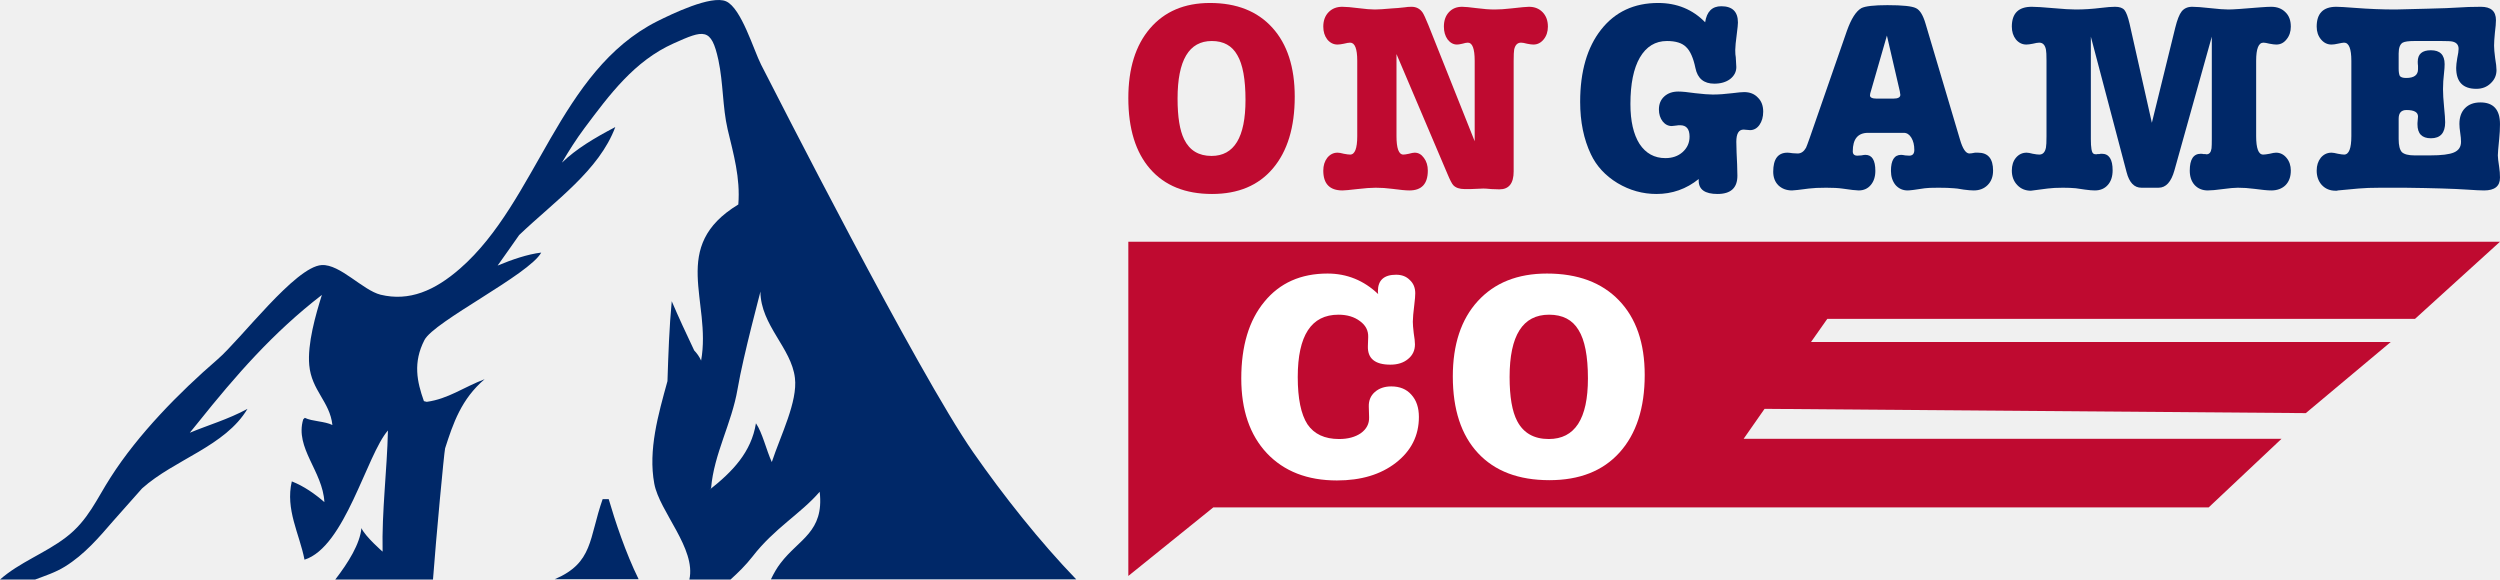
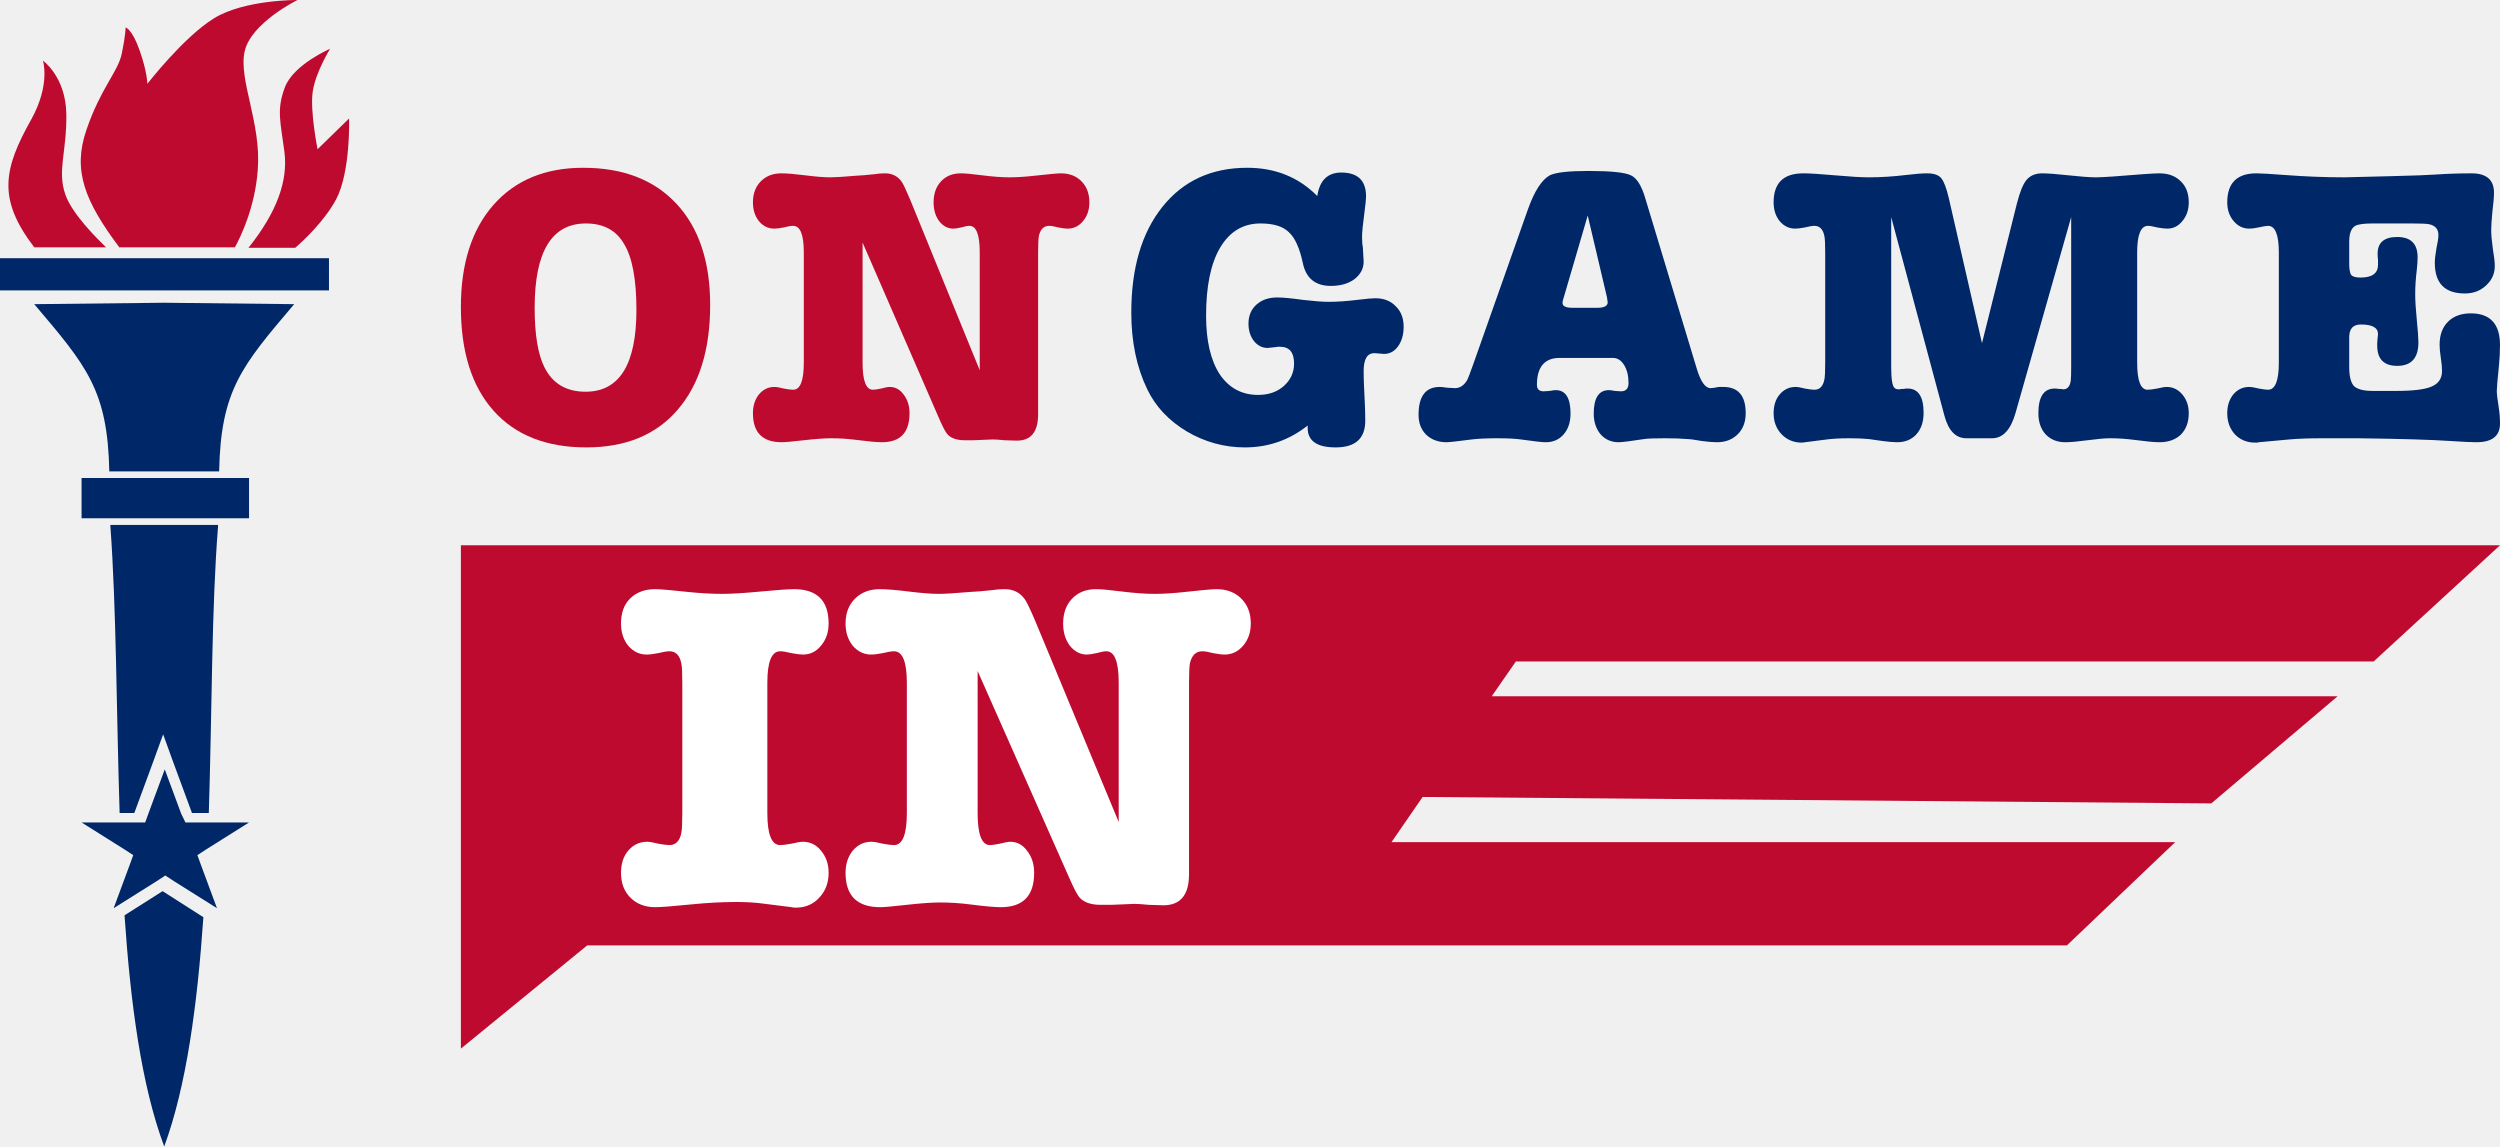
- <svg xmlns="http://www.w3.org/2000/svg" width="220" height="51" viewBox="0 0 220 51" fill="none">
-   <path d="M5.797 47.291C7.756 45.808 8.523 43.877 9.745 41.991C12.143 38.236 15.746 34.559 19.13 31.638C21.198 29.861 25.977 23.464 28.311 23.325C29.925 23.232 31.93 25.55 33.497 25.936C36.004 26.539 38.244 25.596 40.5 23.619C47.284 17.685 49.164 6.25 57.828 1.877C59.097 1.244 62.591 -0.456 63.891 0.116C65.239 0.703 66.335 4.442 66.978 5.694C68.027 7.734 80.78 32.828 85.637 39.797C88.285 43.598 91.528 47.693 94.709 50.984H67.839C68.09 50.459 68.372 49.965 68.685 49.563C70.299 47.431 72.539 46.828 72.132 43.274C70.456 45.221 68.153 46.472 66.21 48.991C65.63 49.733 64.972 50.382 64.283 51H60.664C61.275 48.28 58.032 45.02 57.577 42.563C57.029 39.612 57.922 36.49 58.737 33.539C58.815 31.175 58.893 28.826 59.113 26.508C59.708 27.899 60.397 29.382 61.087 30.835C61.322 31.082 61.541 31.376 61.698 31.731C62.638 26.477 58.862 21.703 64.972 17.994C65.16 15.645 64.549 13.559 64.032 11.38C63.578 9.418 63.656 7.332 63.218 5.277C62.591 2.403 61.948 2.619 59.269 3.824C55.823 5.369 53.645 8.321 51.436 11.272C50.699 12.261 50.057 13.281 49.446 14.316C50.715 13.096 52.266 12.168 54.146 11.18C52.721 14.996 48.866 17.654 45.686 20.683C45.545 20.899 44.291 22.661 43.79 23.371C45.044 22.846 46.438 22.367 47.629 22.228C46.563 24.159 38.197 28.285 37.351 29.923C36.333 31.901 36.693 33.585 37.304 35.3C37.382 35.316 37.476 35.347 37.555 35.362C39.45 35.1 40.782 34.08 42.647 33.369C40.594 35.115 39.873 37.263 39.168 39.457C39.074 39.89 38.385 47.23 38.103 51H29.502C30.661 49.501 31.68 47.848 31.805 46.472C32.134 47.214 33.7 48.574 33.669 48.543C33.591 44.974 34.061 41.389 34.139 37.881C32.259 40.029 30.363 48.141 26.791 49.254C26.791 49.238 26.791 49.223 26.791 49.223C26.353 46.982 25.099 44.834 25.679 42.362C26.744 42.779 27.731 43.475 28.546 44.186C28.405 41.466 25.93 39.426 26.682 36.907C26.729 36.861 26.776 36.815 26.823 36.769C27.481 37.093 28.577 37.062 29.251 37.402C29.032 35.347 27.418 34.373 27.214 32.133C27.042 30.248 27.778 27.698 28.327 25.952C24.034 29.259 20.759 33.029 17.454 37.155C17.203 37.464 16.952 37.773 16.702 38.082C18.331 37.402 20.07 36.907 21.778 35.98C19.804 39.287 15.37 40.415 12.503 42.98C12.456 43.027 10.795 44.896 9.98 45.824C8.711 47.291 7.442 48.79 5.719 49.856C4.873 50.382 3.949 50.675 3.087 51H0C1.708 49.486 3.98 48.682 5.797 47.291ZM64.909 34.219C64.392 37.278 62.826 39.921 62.575 42.965L62.434 43.104C64.455 41.512 66.116 39.797 66.523 37.248C67.087 38.066 67.432 39.596 67.918 40.662C68.701 38.298 70.205 35.347 69.954 33.261C69.641 30.603 66.946 28.641 66.915 25.658C66.946 25.627 65.427 31.19 64.909 34.219Z" fill="#002868" />
-   <path d="M53.033 43.923C53.018 43.923 53.582 43.923 53.566 43.923C54.114 45.808 55.054 48.651 56.198 50.969H48.819C52.219 49.517 51.811 47.4 53.033 43.923Z" fill="#002868" />
-   <path d="M106.661 17.07C104.313 17.07 102.498 16.336 101.216 14.87C99.934 13.404 99.293 11.324 99.293 8.63C99.293 6.032 99.926 3.992 101.193 2.51C102.475 1.011 104.236 0.262 106.476 0.262C108.824 0.262 110.655 0.987 111.968 2.438C113.281 3.888 113.937 5.912 113.937 8.51C113.937 11.204 113.296 13.308 112.014 14.822C110.747 16.32 108.963 17.07 106.661 17.07ZM106.638 3.609C104.63 3.609 103.626 5.299 103.626 8.678C103.626 10.288 103.819 11.483 104.205 12.264C104.684 13.236 105.487 13.722 106.615 13.722C108.608 13.722 109.604 12.081 109.604 8.797C109.604 6.98 109.365 5.665 108.886 4.853C108.422 4.024 107.673 3.609 106.638 3.609Z" fill="#BF0A30" />
-   <path d="M125.695 2.199L129.773 12.431V5.355C129.773 4.287 129.572 3.753 129.17 3.753C129.062 3.753 128.9 3.785 128.684 3.848C128.483 3.896 128.328 3.92 128.22 3.92C127.896 3.92 127.618 3.769 127.386 3.466C127.17 3.163 127.062 2.788 127.062 2.342C127.062 1.816 127.208 1.394 127.502 1.075C127.795 0.756 128.182 0.597 128.661 0.597C128.908 0.597 129.333 0.637 129.935 0.716C130.538 0.796 131.071 0.836 131.534 0.836C131.951 0.836 132.438 0.804 132.994 0.74C133.828 0.645 134.346 0.597 134.546 0.597C135.041 0.597 135.442 0.756 135.751 1.075C136.06 1.394 136.215 1.816 136.215 2.342C136.215 2.788 136.091 3.163 135.844 3.466C135.597 3.769 135.296 3.92 134.94 3.92C134.801 3.92 134.616 3.896 134.384 3.848C134.152 3.785 133.975 3.753 133.851 3.753C133.542 3.753 133.341 3.952 133.249 4.35C133.218 4.51 133.202 4.845 133.202 5.355V15.085C133.202 16.137 132.785 16.663 131.951 16.663C131.797 16.663 131.557 16.655 131.233 16.639C130.924 16.607 130.692 16.591 130.538 16.591C130.522 16.591 130.144 16.607 129.402 16.639C129.402 16.639 129.232 16.639 128.892 16.639C128.444 16.639 128.112 16.528 127.896 16.304C127.772 16.177 127.595 15.834 127.363 15.276L122.891 4.757V11.977C122.891 13.061 123.092 13.603 123.493 13.603C123.601 13.603 123.764 13.579 123.98 13.531C124.212 13.467 124.381 13.435 124.49 13.435C124.814 13.435 125.084 13.587 125.301 13.89C125.532 14.193 125.648 14.567 125.648 15.013C125.648 16.177 125.108 16.759 124.026 16.759C123.717 16.759 123.207 16.711 122.497 16.615C122.018 16.552 121.539 16.52 121.06 16.52C120.658 16.52 120.118 16.559 119.438 16.639C118.758 16.719 118.326 16.759 118.14 16.759C117.013 16.759 116.449 16.177 116.449 15.013C116.449 14.567 116.565 14.193 116.796 13.89C117.044 13.587 117.345 13.435 117.7 13.435C117.839 13.435 118.025 13.467 118.256 13.531C118.503 13.579 118.689 13.603 118.812 13.603C119.229 13.603 119.438 13.061 119.438 11.977V5.355C119.438 4.287 119.229 3.753 118.812 3.753C118.689 3.753 118.503 3.785 118.256 3.848C118.025 3.896 117.839 3.92 117.7 3.92C117.345 3.92 117.044 3.769 116.796 3.466C116.565 3.163 116.449 2.788 116.449 2.342C116.449 1.816 116.603 1.394 116.912 1.075C117.221 0.756 117.623 0.597 118.117 0.597C118.442 0.597 118.913 0.637 119.531 0.716C120.149 0.796 120.635 0.836 120.991 0.836C121.284 0.836 121.786 0.804 122.497 0.74C122.821 0.724 123.192 0.693 123.609 0.645C123.794 0.613 123.995 0.597 124.212 0.597C124.629 0.597 124.953 0.764 125.185 1.099C125.277 1.226 125.447 1.593 125.695 2.199Z" fill="#BF0A30" />
-   <path d="M145.913 0.262C147.569 0.262 148.949 0.828 150.053 1.96C150.195 1.019 150.668 0.549 151.472 0.549C152.449 0.549 152.938 1.027 152.938 1.984C152.938 2.143 152.907 2.462 152.844 2.94C152.749 3.657 152.702 4.143 152.702 4.398C152.702 4.685 152.717 4.9 152.749 5.044C152.781 5.554 152.796 5.841 152.796 5.904C152.796 6.319 152.615 6.67 152.252 6.956C151.89 7.227 151.424 7.363 150.857 7.363C149.942 7.363 149.39 6.909 149.201 6C149.012 5.092 148.736 4.47 148.373 4.135C148.026 3.785 147.467 3.609 146.694 3.609C145.669 3.609 144.873 4.095 144.305 5.068C143.753 6.024 143.477 7.387 143.477 9.156C143.477 10.654 143.745 11.826 144.281 12.67C144.833 13.499 145.59 13.914 146.552 13.914C147.167 13.914 147.672 13.738 148.066 13.388C148.476 13.021 148.681 12.567 148.681 12.025C148.681 11.355 148.405 11.021 147.853 11.021C147.821 11.021 147.774 11.021 147.711 11.021C147.648 11.037 147.593 11.045 147.545 11.045C147.293 11.077 147.151 11.092 147.12 11.092C146.804 11.092 146.536 10.957 146.316 10.686C146.095 10.399 145.984 10.049 145.984 9.634C145.984 9.156 146.142 8.773 146.457 8.487C146.773 8.2 147.183 8.056 147.687 8.056C148.018 8.056 148.515 8.104 149.177 8.2C149.855 8.279 150.368 8.319 150.715 8.319C151.235 8.319 151.811 8.279 152.441 8.2C152.946 8.136 153.293 8.104 153.482 8.104C153.987 8.104 154.389 8.263 154.688 8.582C155.004 8.885 155.162 9.299 155.162 9.825C155.162 10.288 155.051 10.678 154.83 10.997C154.61 11.3 154.334 11.451 154.003 11.451L153.435 11.403C153.009 11.403 152.796 11.762 152.796 12.479C152.796 12.782 152.804 13.101 152.82 13.435L152.867 14.463C152.883 14.814 152.891 15.149 152.891 15.468C152.891 16.535 152.307 17.07 151.141 17.07C150.037 17.07 149.485 16.679 149.485 15.898V15.755C148.397 16.631 147.159 17.07 145.771 17.07C144.557 17.07 143.414 16.751 142.342 16.113C141.27 15.46 140.489 14.615 140 13.579C139.37 12.256 139.054 10.718 139.054 8.965C139.054 6.287 139.669 4.167 140.899 2.605C142.129 1.043 143.8 0.262 145.913 0.262Z" fill="#002868" />
-   <path d="M167.538 11.69H164.392C163.493 11.69 163.044 12.232 163.044 13.316C163.044 13.571 163.178 13.698 163.446 13.698C163.525 13.698 163.643 13.691 163.801 13.675C163.959 13.643 164.077 13.627 164.156 13.627C164.739 13.627 165.031 14.097 165.031 15.037C165.031 15.547 164.897 15.962 164.629 16.28C164.361 16.599 164.006 16.759 163.564 16.759C163.344 16.759 162.855 16.703 162.098 16.591C161.767 16.544 161.302 16.52 160.702 16.52C160.056 16.52 159.551 16.544 159.189 16.591C158.353 16.703 157.856 16.759 157.699 16.759C157.21 16.759 156.808 16.607 156.492 16.304C156.193 16.002 156.043 15.603 156.043 15.109C156.043 13.993 156.461 13.435 157.297 13.435C157.391 13.435 157.541 13.451 157.746 13.483C157.951 13.499 158.101 13.507 158.195 13.507C158.495 13.507 158.739 13.34 158.929 13.005C158.976 12.909 159.086 12.615 159.26 12.12L162.524 2.725C162.902 1.657 163.328 0.987 163.801 0.716C164.148 0.541 164.913 0.453 166.095 0.453C167.42 0.453 168.255 0.541 168.602 0.716C168.949 0.876 169.233 1.338 169.454 2.103L172.481 12.288C172.718 13.101 172.994 13.507 173.309 13.507C173.404 13.507 173.569 13.483 173.806 13.435H174.066C174.949 13.435 175.391 13.961 175.391 15.013C175.391 15.539 175.233 15.962 174.918 16.28C174.602 16.599 174.192 16.759 173.688 16.759C173.467 16.759 173.175 16.735 172.813 16.687C172.371 16.607 172.079 16.567 171.937 16.567C171.59 16.535 171.141 16.52 170.589 16.52C169.99 16.52 169.588 16.535 169.383 16.567C168.579 16.695 168.074 16.759 167.869 16.759C167.443 16.759 167.089 16.599 166.805 16.28C166.537 15.946 166.403 15.531 166.403 15.037C166.403 14.097 166.702 13.627 167.302 13.627C167.38 13.627 167.499 13.643 167.656 13.675C167.814 13.691 167.932 13.698 168.011 13.698C168.311 13.698 168.46 13.531 168.46 13.196C168.46 12.766 168.374 12.407 168.2 12.12C168.027 11.834 167.806 11.69 167.538 11.69ZM167.183 8.032L166.048 3.131L164.581 8.224C164.566 8.271 164.558 8.327 164.558 8.391C164.558 8.582 164.755 8.678 165.149 8.678H166.616C167.026 8.678 167.231 8.566 167.231 8.343C167.231 8.359 167.215 8.255 167.183 8.032Z" fill="#002868" />
-   <path d="M187.401 2.079L189.364 10.806L191.422 2.438C191.595 1.737 191.785 1.258 191.989 1.003C192.21 0.732 192.518 0.597 192.912 0.597C193.259 0.597 193.787 0.637 194.497 0.716C195.206 0.796 195.742 0.836 196.105 0.836C196.483 0.836 197.422 0.772 198.92 0.645C199.345 0.613 199.661 0.597 199.866 0.597C200.386 0.597 200.804 0.756 201.119 1.075C201.435 1.378 201.592 1.8 201.592 2.342C201.592 2.788 201.466 3.163 201.214 3.466C200.977 3.769 200.678 3.92 200.315 3.92C200.173 3.92 199.976 3.896 199.724 3.848C199.472 3.785 199.29 3.753 199.18 3.753C198.754 3.753 198.541 4.287 198.541 5.355V11.977C198.541 13.061 198.746 13.603 199.156 13.603C199.282 13.603 199.472 13.579 199.724 13.531C199.976 13.467 200.165 13.435 200.291 13.435C200.654 13.435 200.962 13.587 201.214 13.89C201.466 14.193 201.592 14.567 201.592 15.013C201.592 15.555 201.435 15.986 201.119 16.304C200.804 16.607 200.386 16.759 199.866 16.759C199.566 16.759 199.062 16.711 198.352 16.615C197.879 16.552 197.406 16.52 196.933 16.52C196.633 16.52 196.192 16.559 195.608 16.639C195.025 16.719 194.583 16.759 194.284 16.759C193.811 16.759 193.424 16.599 193.125 16.28C192.841 15.962 192.699 15.539 192.699 15.013C192.699 14.025 193.022 13.531 193.669 13.531C193.763 13.531 193.834 13.539 193.882 13.555C193.929 13.555 193.984 13.555 194.047 13.555C194.11 13.571 194.15 13.579 194.166 13.579C194.418 13.579 194.568 13.404 194.615 13.053C194.631 12.894 194.639 12.623 194.639 12.24V3.227L191.351 14.989C191.067 16.01 190.602 16.52 189.955 16.52H188.442C187.811 16.52 187.377 16.065 187.141 15.157L183.995 3.227V12.24C183.995 12.989 184.066 13.412 184.208 13.507C184.255 13.555 184.342 13.579 184.468 13.579C184.5 13.579 184.547 13.571 184.61 13.555C184.657 13.555 184.705 13.555 184.752 13.555C184.799 13.539 184.87 13.531 184.965 13.531C185.595 13.531 185.911 14.017 185.911 14.989C185.911 15.531 185.769 15.962 185.485 16.28C185.201 16.599 184.823 16.759 184.35 16.759C184.129 16.759 183.845 16.735 183.498 16.687C183.057 16.623 182.781 16.583 182.67 16.567C182.339 16.535 181.961 16.52 181.535 16.52C180.999 16.52 180.55 16.544 180.187 16.591C179.209 16.719 178.72 16.783 178.72 16.783C178.232 16.783 177.83 16.615 177.514 16.28C177.199 15.946 177.041 15.523 177.041 15.013C177.041 14.551 177.159 14.177 177.396 13.89C177.648 13.587 177.964 13.435 178.342 13.435C178.468 13.435 178.65 13.467 178.886 13.531C179.138 13.579 179.328 13.603 179.454 13.603C179.769 13.603 179.966 13.396 180.045 12.981C180.077 12.822 180.092 12.487 180.092 11.977V5.355C180.092 4.845 180.077 4.518 180.045 4.374C179.966 3.96 179.769 3.753 179.454 3.753C179.328 3.753 179.138 3.785 178.886 3.848C178.65 3.896 178.46 3.92 178.318 3.92C177.956 3.92 177.648 3.769 177.396 3.466C177.159 3.163 177.041 2.788 177.041 2.342C177.041 1.179 177.625 0.597 178.791 0.597C179.17 0.597 179.801 0.637 180.684 0.716C181.567 0.796 182.229 0.836 182.67 0.836C183.38 0.836 184.121 0.788 184.894 0.693C185.414 0.629 185.824 0.597 186.124 0.597C186.518 0.597 186.794 0.693 186.952 0.884C187.109 1.075 187.259 1.474 187.401 2.079Z" fill="#002868" />
-   <path d="M212.478 3.609C211.957 3.609 211.61 3.657 211.437 3.753C211.2 3.896 211.082 4.215 211.082 4.709V6.048C211.082 6.319 211.114 6.526 211.177 6.67C211.256 6.797 211.445 6.861 211.744 6.861C212.438 6.861 212.785 6.606 212.785 6.096V5.785C212.769 5.689 212.762 5.57 212.762 5.426C212.762 4.757 213.148 4.422 213.92 4.422C214.725 4.422 215.127 4.829 215.127 5.641C215.127 5.865 215.111 6.112 215.079 6.383C215.016 6.909 214.985 7.395 214.985 7.841C214.985 8.255 215.016 8.781 215.079 9.419C215.143 10.056 215.174 10.503 215.174 10.758C215.174 11.698 214.756 12.168 213.92 12.168C213.132 12.168 212.738 11.762 212.738 10.949C212.738 10.869 212.738 10.829 212.738 10.829C212.738 10.75 212.754 10.559 212.785 10.256C212.785 9.873 212.446 9.682 211.768 9.682C211.311 9.682 211.082 9.937 211.082 10.447V12.24C211.082 12.798 211.177 13.181 211.366 13.388C211.571 13.579 211.942 13.675 212.478 13.675H213.85C214.859 13.675 215.56 13.587 215.955 13.412C216.365 13.236 216.57 12.925 216.57 12.479C216.57 12.256 216.546 11.993 216.499 11.69C216.451 11.371 216.428 11.108 216.428 10.901C216.428 10.312 216.593 9.849 216.924 9.515C217.255 9.18 217.705 9.013 218.273 9.013C219.424 9.013 219.999 9.65 219.999 10.925C219.999 11.34 219.976 11.778 219.928 12.24C219.849 13.005 219.81 13.483 219.81 13.675C219.81 13.85 219.849 14.193 219.928 14.703C219.976 15.005 219.999 15.316 219.999 15.635C219.999 16.384 219.534 16.759 218.604 16.759C218.304 16.759 217.807 16.735 217.114 16.687C215.962 16.607 214.125 16.552 211.603 16.52C211.603 16.52 210.901 16.52 209.497 16.52C208.709 16.52 208.055 16.544 207.534 16.591L205.737 16.759C205.721 16.759 205.689 16.767 205.642 16.783C205.595 16.783 205.555 16.783 205.524 16.783C205.035 16.783 204.633 16.615 204.318 16.28C204.018 15.946 203.868 15.523 203.868 15.013C203.868 14.567 203.986 14.193 204.223 13.89C204.475 13.587 204.791 13.435 205.169 13.435C205.295 13.435 205.484 13.467 205.737 13.531C205.989 13.579 206.17 13.603 206.281 13.603C206.706 13.603 206.919 13.061 206.919 11.977V5.355C206.919 4.287 206.706 3.753 206.281 3.753C206.186 3.753 205.997 3.785 205.713 3.848C205.508 3.896 205.327 3.92 205.169 3.92C204.806 3.92 204.499 3.769 204.247 3.466C203.994 3.163 203.868 2.788 203.868 2.342C203.868 1.179 204.444 0.597 205.595 0.597C205.863 0.597 206.407 0.629 207.227 0.693C208.457 0.788 209.647 0.836 210.798 0.836C210.909 0.836 211.855 0.812 213.637 0.764C214.93 0.732 215.781 0.701 216.191 0.669C216.869 0.621 217.579 0.597 218.32 0.597C219.203 0.597 219.644 0.987 219.644 1.768C219.644 2.023 219.613 2.398 219.55 2.892C219.502 3.386 219.479 3.761 219.479 4.016C219.479 4.271 219.51 4.637 219.573 5.116C219.652 5.578 219.692 5.928 219.692 6.167C219.692 6.63 219.518 7.02 219.171 7.339C218.84 7.658 218.422 7.817 217.918 7.817C216.735 7.817 216.144 7.203 216.144 5.976C216.144 5.769 216.175 5.482 216.238 5.116C216.317 4.749 216.357 4.478 216.357 4.303C216.357 3.952 216.175 3.737 215.813 3.657C215.687 3.625 215.355 3.609 214.819 3.609H212.478Z" fill="#002868" />
-   <path d="M220 21.271H99.293V50.684L106.77 44.651H194.363L200.772 38.617H153.438L155.281 35.978L202.909 36.355L210.386 30.095H159.37L160.802 28.059H212.522L220 21.271Z" fill="#BF0A30" />
-   <path d="M116.821 24.072C118.531 24.072 120.018 24.676 121.283 25.883C121.265 25.831 121.256 25.745 121.256 25.624C121.256 24.659 121.79 24.176 122.859 24.176C123.358 24.176 123.759 24.331 124.062 24.641C124.382 24.934 124.542 25.323 124.542 25.805C124.542 26.029 124.516 26.357 124.462 26.788C124.373 27.495 124.329 28.004 124.329 28.314C124.329 28.538 124.355 28.874 124.409 29.323C124.48 29.754 124.516 30.081 124.516 30.305C124.516 30.84 124.311 31.271 123.901 31.599C123.509 31.926 122.993 32.09 122.352 32.09C120.998 32.09 120.339 31.547 120.374 30.461L120.401 29.659C120.419 29.09 120.178 28.624 119.68 28.262C119.181 27.883 118.548 27.693 117.783 27.693C115.396 27.693 114.202 29.521 114.202 33.176C114.202 35.073 114.487 36.461 115.057 37.34C115.645 38.203 116.571 38.634 117.836 38.634C118.62 38.634 119.261 38.461 119.76 38.116C120.259 37.754 120.499 37.289 120.481 36.72L120.454 35.789C120.437 35.254 120.615 34.823 120.989 34.495C121.363 34.168 121.844 34.004 122.432 34.004C123.18 34.004 123.768 34.245 124.195 34.728C124.64 35.211 124.863 35.866 124.863 36.694C124.863 38.332 124.186 39.677 122.832 40.728C121.496 41.763 119.769 42.28 117.649 42.28C115.048 42.28 112.991 41.478 111.477 39.875C109.981 38.272 109.232 36.082 109.232 33.306C109.232 30.444 109.909 28.193 111.263 26.555C112.617 24.9 114.469 24.072 116.821 24.072Z" fill="white" />
-   <path d="M136.345 42.255C133.637 42.255 131.544 41.461 130.066 39.875C128.587 38.289 127.848 36.039 127.848 33.125C127.848 30.314 128.578 28.107 130.039 26.504C131.518 24.883 133.548 24.072 136.131 24.072C138.839 24.072 140.949 24.857 142.463 26.426C143.978 27.995 144.735 30.185 144.735 32.995C144.735 35.909 143.995 38.185 142.517 39.823C141.056 41.444 138.999 42.255 136.345 42.255ZM136.318 27.693C134.002 27.693 132.845 29.521 132.845 33.176C132.845 34.918 133.067 36.211 133.513 37.056C134.065 38.108 134.991 38.634 136.291 38.634C138.589 38.634 139.738 36.858 139.738 33.306C139.738 31.34 139.462 29.918 138.91 29.038C138.375 28.142 137.512 27.693 136.318 27.693Z" fill="white" />
+ <svg xmlns="http://www.w3.org/2000/svg" width="157" height="72" viewBox="0 0 157 72" fill="none">
+   <path d="M36.821 28.097C34.311 28.097 32.371 27.331 31 25.799C29.63 24.267 28.944 22.094 28.944 19.279C28.944 16.565 29.621 14.433 30.975 12.884C32.346 11.319 34.229 10.536 36.623 10.536C39.133 10.536 41.09 11.294 42.494 12.809C43.897 14.325 44.599 16.44 44.599 19.154C44.599 21.969 43.914 24.167 42.543 25.749C41.189 27.314 39.282 28.097 36.821 28.097ZM36.797 14.033C34.65 14.033 33.576 15.799 33.576 19.329C33.576 21.011 33.783 22.26 34.196 23.076C34.708 24.092 35.566 24.6 36.772 24.6C38.902 24.6 39.967 22.885 39.967 19.454C39.967 17.555 39.711 16.182 39.199 15.332C38.704 14.466 37.903 14.033 36.797 14.033Z" fill="#BF0A30" />
+   <path d="M57.167 12.559L61.527 23.251V15.857C61.527 14.741 61.312 14.183 60.883 14.183C60.767 14.183 60.594 14.216 60.363 14.283C60.148 14.333 59.983 14.358 59.867 14.358C59.521 14.358 59.224 14.2 58.976 13.883C58.745 13.567 58.629 13.176 58.629 12.709C58.629 12.16 58.786 11.719 59.1 11.386C59.413 11.052 59.826 10.886 60.338 10.886C60.602 10.886 61.056 10.928 61.701 11.011C62.345 11.094 62.914 11.136 63.41 11.136C63.856 11.136 64.376 11.102 64.97 11.036C65.862 10.936 66.415 10.886 66.63 10.886C67.158 10.886 67.588 11.052 67.918 11.386C68.248 11.719 68.413 12.16 68.413 12.709C68.413 13.176 68.281 13.567 68.017 13.883C67.753 14.2 67.431 14.358 67.051 14.358C66.902 14.358 66.704 14.333 66.457 14.283C66.209 14.216 66.019 14.183 65.887 14.183C65.556 14.183 65.342 14.391 65.243 14.808C65.21 14.974 65.193 15.324 65.193 15.857V26.024C65.193 27.123 64.747 27.672 63.856 27.672C63.691 27.672 63.434 27.664 63.088 27.648C62.757 27.614 62.51 27.598 62.345 27.598C62.328 27.598 61.923 27.614 61.131 27.648C61.131 27.648 60.949 27.648 60.586 27.648C60.107 27.648 59.752 27.531 59.521 27.298C59.389 27.165 59.199 26.806 58.951 26.224L54.17 15.232V22.776C54.17 23.909 54.385 24.475 54.814 24.475C54.93 24.475 55.103 24.45 55.334 24.4C55.582 24.334 55.764 24.3 55.879 24.3C56.226 24.3 56.515 24.458 56.746 24.775C56.994 25.091 57.118 25.483 57.118 25.949C57.118 27.165 56.54 27.772 55.384 27.772C55.054 27.772 54.509 27.722 53.749 27.622C53.237 27.556 52.725 27.523 52.213 27.523C51.784 27.523 51.206 27.564 50.479 27.648C49.753 27.731 49.29 27.772 49.092 27.772C47.887 27.772 47.284 27.165 47.284 25.949C47.284 25.483 47.408 25.091 47.656 24.775C47.92 24.458 48.242 24.3 48.622 24.3C48.77 24.3 48.968 24.334 49.216 24.4C49.48 24.45 49.678 24.475 49.811 24.475C50.257 24.475 50.479 23.909 50.479 22.776V15.857C50.479 14.741 50.257 14.183 49.811 14.183C49.678 14.183 49.48 14.216 49.216 14.283C48.968 14.333 48.77 14.358 48.622 14.358C48.242 14.358 47.92 14.2 47.656 13.883C47.408 13.567 47.284 13.176 47.284 12.709C47.284 12.16 47.449 11.719 47.779 11.386C48.11 11.052 48.539 10.886 49.068 10.886C49.414 10.886 49.918 10.928 50.578 11.011C51.239 11.094 51.759 11.136 52.139 11.136C52.453 11.136 52.989 11.102 53.749 11.036C54.096 11.019 54.492 10.986 54.938 10.936C55.136 10.902 55.351 10.886 55.582 10.886C56.028 10.886 56.375 11.061 56.623 11.41C56.722 11.544 56.903 11.927 57.167 12.559Z" fill="#BF0A30" />
+   <path d="M78.329 10.536C80.087 10.536 81.552 11.127 82.724 12.31C82.874 11.327 83.377 10.836 84.231 10.836C85.269 10.836 85.788 11.335 85.788 12.335C85.788 12.501 85.755 12.834 85.688 13.334C85.587 14.083 85.537 14.591 85.537 14.858C85.537 15.158 85.554 15.382 85.587 15.532C85.621 16.065 85.637 16.365 85.637 16.431C85.637 16.864 85.445 17.231 85.06 17.531C84.675 17.814 84.181 17.955 83.578 17.955C82.607 17.955 82.021 17.481 81.82 16.531C81.619 15.582 81.326 14.933 80.941 14.583C80.572 14.216 79.978 14.033 79.157 14.033C78.069 14.033 77.223 14.541 76.621 15.557C76.034 16.556 75.742 17.98 75.742 19.829C75.742 21.394 76.026 22.618 76.595 23.501C77.181 24.367 77.985 24.8 79.007 24.8C79.66 24.8 80.195 24.617 80.614 24.25C81.049 23.867 81.267 23.393 81.267 22.826C81.267 22.127 80.974 21.777 80.388 21.777C80.355 21.777 80.304 21.777 80.237 21.777C80.17 21.794 80.112 21.802 80.061 21.802C79.794 21.835 79.643 21.852 79.609 21.852C79.275 21.852 78.99 21.711 78.755 21.427C78.521 21.128 78.404 20.761 78.404 20.328C78.404 19.829 78.571 19.429 78.906 19.129C79.241 18.829 79.676 18.68 80.212 18.68C80.564 18.68 81.091 18.73 81.794 18.829C82.514 18.913 83.059 18.954 83.427 18.954C83.98 18.954 84.591 18.913 85.261 18.829C85.796 18.763 86.165 18.73 86.366 18.73C86.902 18.73 87.329 18.896 87.647 19.229C87.982 19.546 88.149 19.979 88.149 20.528C88.149 21.011 88.032 21.419 87.797 21.752C87.563 22.069 87.27 22.227 86.918 22.227L86.316 22.177C85.863 22.177 85.637 22.552 85.637 23.301C85.637 23.617 85.646 23.951 85.662 24.3L85.713 25.374C85.73 25.741 85.738 26.09 85.738 26.424C85.738 27.539 85.118 28.097 83.879 28.097C82.707 28.097 82.121 27.689 82.121 26.873V26.723C80.966 27.639 79.651 28.097 78.178 28.097C76.888 28.097 75.674 27.764 74.536 27.098C73.397 26.415 72.568 25.532 72.049 24.45C71.38 23.068 71.045 21.461 71.045 19.629C71.045 16.831 71.698 14.616 73.004 12.984C74.31 11.352 76.085 10.536 78.329 10.536Z" fill="#002868" />
+   <path d="M101.292 22.477H97.951C96.997 22.477 96.519 23.043 96.519 24.175C96.519 24.442 96.662 24.575 96.947 24.575C97.03 24.575 97.156 24.567 97.323 24.55C97.491 24.517 97.616 24.5 97.7 24.5C98.32 24.5 98.629 24.991 98.629 25.974C98.629 26.507 98.487 26.94 98.202 27.273C97.918 27.606 97.541 27.772 97.072 27.772C96.838 27.772 96.319 27.714 95.515 27.598C95.163 27.548 94.669 27.523 94.033 27.523C93.346 27.523 92.811 27.548 92.425 27.598C91.538 27.714 91.011 27.772 90.843 27.772C90.324 27.772 89.897 27.614 89.562 27.298C89.244 26.981 89.085 26.565 89.085 26.049C89.085 24.883 89.529 24.3 90.416 24.3C90.517 24.3 90.676 24.317 90.893 24.35C91.111 24.367 91.27 24.375 91.371 24.375C91.689 24.375 91.948 24.2 92.149 23.851C92.199 23.751 92.317 23.442 92.501 22.926L95.967 13.109C96.369 11.993 96.821 11.294 97.323 11.011C97.692 10.828 98.504 10.736 99.76 10.736C101.166 10.736 102.053 10.828 102.422 11.011C102.79 11.177 103.092 11.66 103.326 12.46L106.541 23.101C106.792 23.951 107.085 24.375 107.42 24.375C107.521 24.375 107.696 24.35 107.947 24.3H108.224C109.161 24.3 109.63 24.85 109.63 25.949C109.63 26.498 109.463 26.94 109.128 27.273C108.793 27.606 108.358 27.772 107.822 27.772C107.587 27.772 107.278 27.747 106.893 27.698C106.424 27.614 106.114 27.573 105.963 27.573C105.595 27.539 105.118 27.523 104.532 27.523C103.895 27.523 103.468 27.539 103.251 27.573C102.397 27.706 101.861 27.772 101.643 27.772C101.191 27.772 100.814 27.606 100.513 27.273C100.228 26.923 100.086 26.49 100.086 25.974C100.086 24.991 100.404 24.5 101.04 24.5C101.124 24.5 101.25 24.517 101.417 24.55C101.585 24.567 101.71 24.575 101.794 24.575C102.112 24.575 102.271 24.4 102.271 24.05C102.271 23.601 102.179 23.226 101.995 22.926C101.811 22.627 101.576 22.477 101.292 22.477ZM100.915 18.655L99.709 13.534L98.152 18.855C98.135 18.904 98.127 18.963 98.127 19.029C98.127 19.229 98.336 19.329 98.755 19.329H100.312C100.747 19.329 100.965 19.213 100.965 18.979C100.965 18.996 100.948 18.888 100.915 18.655Z" fill="#002868" />
+   <path d="M122.384 12.435L124.469 21.552L126.654 12.809C126.838 12.077 127.039 11.577 127.257 11.31C127.491 11.027 127.818 10.886 128.236 10.886C128.604 10.886 129.165 10.928 129.919 11.011C130.672 11.094 131.242 11.136 131.627 11.136C132.029 11.136 133.025 11.069 134.616 10.936C135.068 10.902 135.403 10.886 135.62 10.886C136.173 10.886 136.617 11.052 136.952 11.386C137.286 11.702 137.454 12.143 137.454 12.709C137.454 13.176 137.32 13.567 137.052 13.883C136.801 14.2 136.483 14.358 136.098 14.358C135.947 14.358 135.738 14.333 135.47 14.283C135.202 14.216 135.009 14.183 134.892 14.183C134.44 14.183 134.214 14.741 134.214 15.857V22.776C134.214 23.909 134.432 24.475 134.867 24.475C135.001 24.475 135.202 24.45 135.47 24.4C135.738 24.334 135.938 24.3 136.072 24.3C136.458 24.3 136.784 24.458 137.052 24.775C137.32 25.091 137.454 25.483 137.454 25.949C137.454 26.515 137.286 26.965 136.952 27.298C136.617 27.614 136.173 27.772 135.62 27.772C135.302 27.772 134.766 27.722 134.013 27.622C133.511 27.556 133.008 27.523 132.506 27.523C132.188 27.523 131.719 27.564 131.099 27.648C130.48 27.731 130.011 27.772 129.693 27.772C129.191 27.772 128.78 27.606 128.462 27.273C128.161 26.94 128.01 26.498 128.01 25.949C128.01 24.916 128.353 24.4 129.04 24.4C129.14 24.4 129.216 24.408 129.266 24.425C129.316 24.425 129.375 24.425 129.442 24.425C129.509 24.442 129.551 24.45 129.567 24.45C129.835 24.45 129.994 24.267 130.044 23.901C130.061 23.734 130.07 23.451 130.07 23.051V13.634L126.578 25.924C126.277 26.99 125.783 27.523 125.097 27.523H123.489C122.819 27.523 122.359 27.048 122.108 26.099L118.767 13.634V23.051C118.767 23.834 118.843 24.275 118.993 24.375C119.043 24.425 119.136 24.45 119.27 24.45C119.303 24.45 119.353 24.442 119.42 24.425C119.47 24.425 119.521 24.425 119.571 24.425C119.621 24.408 119.697 24.4 119.797 24.4C120.467 24.4 120.802 24.908 120.802 25.924C120.802 26.49 120.651 26.94 120.35 27.273C120.048 27.606 119.646 27.772 119.144 27.772C118.91 27.772 118.608 27.747 118.24 27.698C117.771 27.631 117.478 27.589 117.361 27.573C117.009 27.539 116.607 27.523 116.155 27.523C115.586 27.523 115.109 27.548 114.723 27.598C113.685 27.731 113.166 27.797 113.166 27.797C112.647 27.797 112.22 27.622 111.885 27.273C111.55 26.923 111.383 26.482 111.383 25.949C111.383 25.466 111.509 25.075 111.76 24.775C112.028 24.458 112.362 24.3 112.764 24.3C112.898 24.3 113.091 24.334 113.342 24.4C113.61 24.45 113.811 24.475 113.945 24.475C114.28 24.475 114.489 24.259 114.573 23.826C114.606 23.659 114.623 23.309 114.623 22.776V15.857C114.623 15.324 114.606 14.983 114.573 14.833C114.489 14.4 114.28 14.183 113.945 14.183C113.811 14.183 113.61 14.216 113.342 14.283C113.091 14.333 112.89 14.358 112.739 14.358C112.354 14.358 112.028 14.2 111.76 13.883C111.509 13.567 111.383 13.176 111.383 12.709C111.383 11.494 112.002 10.886 113.242 10.886C113.643 10.886 114.313 10.928 115.251 11.011C116.189 11.094 116.892 11.136 117.361 11.136C118.114 11.136 118.901 11.086 119.722 10.986C120.274 10.919 120.71 10.886 121.028 10.886C121.446 10.886 121.739 10.986 121.907 11.186C122.074 11.386 122.233 11.802 122.384 12.435Z" fill="#002868" />
+   <path d="M149.013 14.033C148.46 14.033 148.092 14.083 147.908 14.183C147.657 14.333 147.531 14.666 147.531 15.182V16.581C147.531 16.864 147.565 17.081 147.632 17.231C147.715 17.364 147.916 17.431 148.234 17.431C148.971 17.431 149.339 17.164 149.339 16.631V16.306C149.323 16.207 149.314 16.082 149.314 15.932C149.314 15.232 149.725 14.883 150.545 14.883C151.399 14.883 151.826 15.307 151.826 16.157C151.826 16.39 151.809 16.648 151.776 16.931C151.709 17.481 151.675 17.988 151.675 18.455C151.675 18.888 151.709 19.437 151.776 20.104C151.843 20.77 151.876 21.236 151.876 21.502C151.876 22.485 151.433 22.976 150.545 22.976C149.708 22.976 149.289 22.552 149.289 21.702C149.289 21.619 149.289 21.577 149.289 21.577C149.289 21.494 149.306 21.294 149.339 20.978C149.339 20.578 148.979 20.378 148.259 20.378C147.774 20.378 147.531 20.645 147.531 21.178V23.051C147.531 23.634 147.632 24.034 147.832 24.25C148.05 24.45 148.444 24.55 149.013 24.55H150.47C151.541 24.55 152.286 24.458 152.705 24.275C153.14 24.092 153.358 23.767 153.358 23.301C153.358 23.068 153.333 22.793 153.283 22.477C153.233 22.144 153.207 21.869 153.207 21.652C153.207 21.036 153.383 20.553 153.735 20.203C154.086 19.854 154.564 19.679 155.166 19.679C156.389 19.679 157 20.345 157 21.677C157 22.11 156.975 22.568 156.925 23.051C156.841 23.851 156.799 24.35 156.799 24.55C156.799 24.733 156.841 25.091 156.925 25.624C156.975 25.941 157 26.265 157 26.598C157 27.381 156.506 27.772 155.518 27.772C155.2 27.772 154.673 27.747 153.936 27.698C152.713 27.614 150.763 27.556 148.084 27.523C148.084 27.523 147.339 27.523 145.848 27.523C145.011 27.523 144.316 27.548 143.764 27.598L141.855 27.772C141.838 27.772 141.805 27.781 141.754 27.797C141.704 27.797 141.662 27.797 141.629 27.797C141.11 27.797 140.683 27.622 140.348 27.273C140.03 26.923 139.871 26.482 139.871 25.949C139.871 25.483 139.996 25.091 140.247 24.775C140.515 24.458 140.85 24.3 141.252 24.3C141.386 24.3 141.587 24.334 141.855 24.4C142.123 24.45 142.315 24.475 142.432 24.475C142.885 24.475 143.111 23.909 143.111 22.776V15.857C143.111 14.741 142.885 14.183 142.432 14.183C142.332 14.183 142.131 14.216 141.83 14.283C141.612 14.333 141.419 14.358 141.252 14.358C140.867 14.358 140.54 14.2 140.272 13.883C140.005 13.567 139.871 13.176 139.871 12.709C139.871 11.494 140.482 10.886 141.704 10.886C141.989 10.886 142.566 10.919 143.437 10.986C144.743 11.086 146.007 11.136 147.23 11.136C147.347 11.136 148.352 11.111 150.244 11.061C151.617 11.027 152.521 10.994 152.956 10.961C153.676 10.911 154.43 10.886 155.217 10.886C156.154 10.886 156.623 11.294 156.623 12.11C156.623 12.376 156.59 12.768 156.523 13.284C156.473 13.8 156.447 14.192 156.447 14.458C156.447 14.725 156.481 15.107 156.548 15.607C156.632 16.09 156.673 16.456 156.673 16.706C156.673 17.189 156.489 17.597 156.121 17.93C155.769 18.263 155.326 18.43 154.79 18.43C153.534 18.43 152.906 17.789 152.906 16.506C152.906 16.29 152.939 15.99 153.006 15.607C153.09 15.224 153.132 14.941 153.132 14.758C153.132 14.391 152.939 14.167 152.554 14.083C152.42 14.05 152.069 14.033 151.499 14.033H149.013Z" fill="#002868" />
+   <path d="M157 34.244H28.944V65.854L36.877 59.37H129.802L136.602 52.886H87.386L89.341 50.049L138.868 50.454L146.801 43.727H93.679L95.198 41.539H149.067L157 34.244Z" fill="#BF0A30" />
+   <path d="M42.043 53.071C42.441 53.071 42.689 52.815 42.789 52.303C42.829 52.106 42.849 51.692 42.849 51.062V42.879C42.849 42.249 42.829 41.845 42.789 41.668C42.689 41.156 42.441 40.9 42.043 40.9C41.884 40.9 41.645 40.939 41.327 41.018C41.029 41.077 40.79 41.106 40.611 41.106C40.154 41.106 39.766 40.919 39.447 40.545C39.149 40.171 39 39.708 39 39.157C39 38.487 39.189 37.965 39.567 37.591C39.965 37.197 40.492 37 41.148 37C41.446 37 42.142 37.059 43.236 37.177C43.972 37.256 44.688 37.295 45.384 37.295C45.941 37.295 46.737 37.246 47.771 37.148C48.825 37.049 49.521 37 49.859 37C51.311 37 52.037 37.719 52.037 39.157C52.037 39.708 51.878 40.171 51.56 40.545C51.262 40.919 50.884 41.106 50.426 41.106C50.267 41.106 50.029 41.077 49.71 41.018C49.392 40.939 49.153 40.9 48.994 40.9C48.457 40.9 48.189 41.559 48.189 42.879V51.062C48.189 52.401 48.457 53.071 48.994 53.071C49.153 53.071 49.392 53.041 49.71 52.982C50.029 52.904 50.267 52.864 50.426 52.864C50.884 52.864 51.262 53.051 51.56 53.425C51.878 53.8 52.037 54.262 52.037 54.814C52.037 55.444 51.838 55.966 51.441 56.38C51.063 56.793 50.575 57 49.979 57C49.859 57 49.77 56.99 49.71 56.971L47.831 56.734C47.353 56.675 46.826 56.645 46.249 56.645C45.355 56.645 44.42 56.695 43.445 56.793C42.272 56.911 41.506 56.971 41.148 56.971C40.512 56.971 39.995 56.773 39.597 56.38C39.199 55.986 39 55.464 39 54.814C39 54.243 39.149 53.78 39.447 53.425C39.766 53.051 40.163 52.864 40.641 52.864C40.8 52.864 41.029 52.904 41.327 52.982C41.645 53.041 41.884 53.071 42.043 53.071Z" fill="white" />
+   <path d="M65.005 38.979L70.255 51.623V42.879C70.255 41.559 69.997 40.9 69.48 40.9C69.34 40.9 69.132 40.939 68.853 41.018C68.594 41.077 68.396 41.106 68.256 41.106C67.839 41.106 67.481 40.919 67.182 40.545C66.904 40.171 66.765 39.708 66.765 39.157C66.765 38.507 66.954 37.985 67.332 37.591C67.71 37.197 68.207 37 68.823 37C69.141 37 69.688 37.049 70.464 37.148C71.24 37.246 71.926 37.295 72.523 37.295C73.06 37.295 73.686 37.256 74.402 37.177C75.476 37.059 76.142 37 76.401 37C77.037 37 77.555 37.197 77.952 37.591C78.35 37.985 78.549 38.507 78.549 39.157C78.549 39.708 78.39 40.171 78.072 40.545C77.753 40.919 77.366 41.106 76.908 41.106C76.729 41.106 76.49 41.077 76.192 41.018C75.894 40.939 75.665 40.9 75.506 40.9C75.108 40.9 74.85 41.146 74.73 41.638C74.691 41.835 74.671 42.249 74.671 42.879V54.903C74.671 56.202 74.134 56.852 73.06 56.852C72.861 56.852 72.552 56.842 72.135 56.823C71.737 56.783 71.439 56.764 71.24 56.764C71.22 56.764 70.733 56.783 69.778 56.823C69.778 56.823 69.559 56.823 69.122 56.823C68.545 56.823 68.117 56.685 67.839 56.409C67.68 56.252 67.451 55.828 67.153 55.139L61.395 42.14V51.062C61.395 52.401 61.653 53.071 62.17 53.071C62.31 53.071 62.519 53.041 62.797 52.982C63.095 52.904 63.314 52.864 63.453 52.864C63.871 52.864 64.219 53.051 64.497 53.425C64.796 53.8 64.945 54.262 64.945 54.814C64.945 56.252 64.249 56.971 62.857 56.971C62.459 56.971 61.802 56.911 60.888 56.793C60.271 56.714 59.654 56.675 59.038 56.675C58.521 56.675 57.825 56.724 56.95 56.823C56.074 56.921 55.517 56.971 55.279 56.971C53.827 56.971 53.101 56.252 53.101 54.814C53.101 54.262 53.25 53.8 53.548 53.425C53.867 53.051 54.255 52.864 54.712 52.864C54.891 52.864 55.13 52.904 55.428 52.982C55.746 53.041 55.985 53.071 56.144 53.071C56.681 53.071 56.95 52.401 56.95 51.062V42.879C56.95 41.559 56.681 40.9 56.144 40.9C55.985 40.9 55.746 40.939 55.428 41.018C55.13 41.077 54.891 41.106 54.712 41.106C54.255 41.106 53.867 40.919 53.548 40.545C53.25 40.171 53.101 39.708 53.101 39.157C53.101 38.507 53.3 37.985 53.698 37.591C54.096 37.197 54.613 37 55.249 37C55.667 37 56.273 37.049 57.069 37.148C57.864 37.246 58.491 37.295 58.948 37.295C59.326 37.295 59.973 37.256 60.888 37.177C61.305 37.158 61.783 37.118 62.32 37.059C62.558 37.02 62.817 37 63.095 37C63.632 37 64.05 37.207 64.348 37.62C64.468 37.778 64.686 38.231 65.005 38.979Z" fill="white" />
+   <path fill-rule="evenodd" clip-rule="evenodd" d="M10.313 72C8.879 68.162 8.196 63.015 7.82 57.481L10.211 55.964L12.772 57.6C12.396 63.074 11.713 68.192 10.313 72ZM11.372 51.084L10.347 48.317L9.323 51.084L9.118 51.65H8.435H5.122L7.82 53.346L8.367 53.703L8.162 54.268L7.137 57.035L9.835 55.339L10.382 54.982L10.928 55.339L13.626 57.035L12.601 54.268L12.396 53.703L12.943 53.346L15.64 51.65H12.328H11.645L11.372 51.084ZM7.513 51.055C7.308 44.628 7.308 38.142 6.932 33.054V32.965H13.694V33.054C13.284 38.142 13.318 44.598 13.113 51.055H12.055L10.86 47.812L10.245 46.116L9.63 47.812L8.435 51.055H7.513ZM0 16.215H20.66V18.238H0V16.215ZM5.122 30.02H15.64V32.549H5.122V30.02ZM6.864 29.603C6.762 24.486 5.43 22.969 2.151 19.101L10.313 19.012L18.475 19.101C15.197 22.969 13.865 24.486 13.762 29.603H6.864Z" fill="#002868" />
+   <path fill-rule="evenodd" clip-rule="evenodd" d="M15.606 15.56C17.382 13.329 18.099 11.365 17.86 9.521C17.621 7.676 17.348 6.903 17.894 5.474C18.441 4.046 20.729 3.065 20.729 3.065C20.729 3.065 19.807 4.552 19.636 5.772C19.465 6.992 19.943 9.372 19.943 9.372L21.924 7.438C21.924 7.438 22.026 10.8 21.104 12.526C20.387 13.865 19.09 15.084 18.543 15.56H15.606ZM1.981 7.468C3.176 5.296 2.698 3.808 2.698 3.808C2.698 3.808 4.132 4.82 4.166 7.17C4.2 9.521 3.586 10.711 4.098 12.198C4.508 13.418 6.079 14.965 6.659 15.531H2.151C-0.171 12.496 0.205 10.622 1.981 7.468ZM7.513 15.56C5.327 12.645 4.542 10.711 5.43 8.152C6.318 5.534 7.41 4.522 7.649 3.362C7.888 2.202 7.889 1.726 7.889 1.726C7.889 1.726 8.298 1.815 8.776 3.184C9.254 4.552 9.254 5.266 9.254 5.266C9.254 5.266 11.508 2.35 13.421 1.16C15.333 -0.03 18.68 6.74774e-05 18.68 6.74774e-05C18.68 6.74774e-05 15.777 1.428 15.367 3.213C14.957 4.998 16.426 7.736 16.187 10.681C16.016 13.002 15.128 14.846 14.753 15.531H7.513V15.56Z" fill="#BF0A30" />
</svg>
